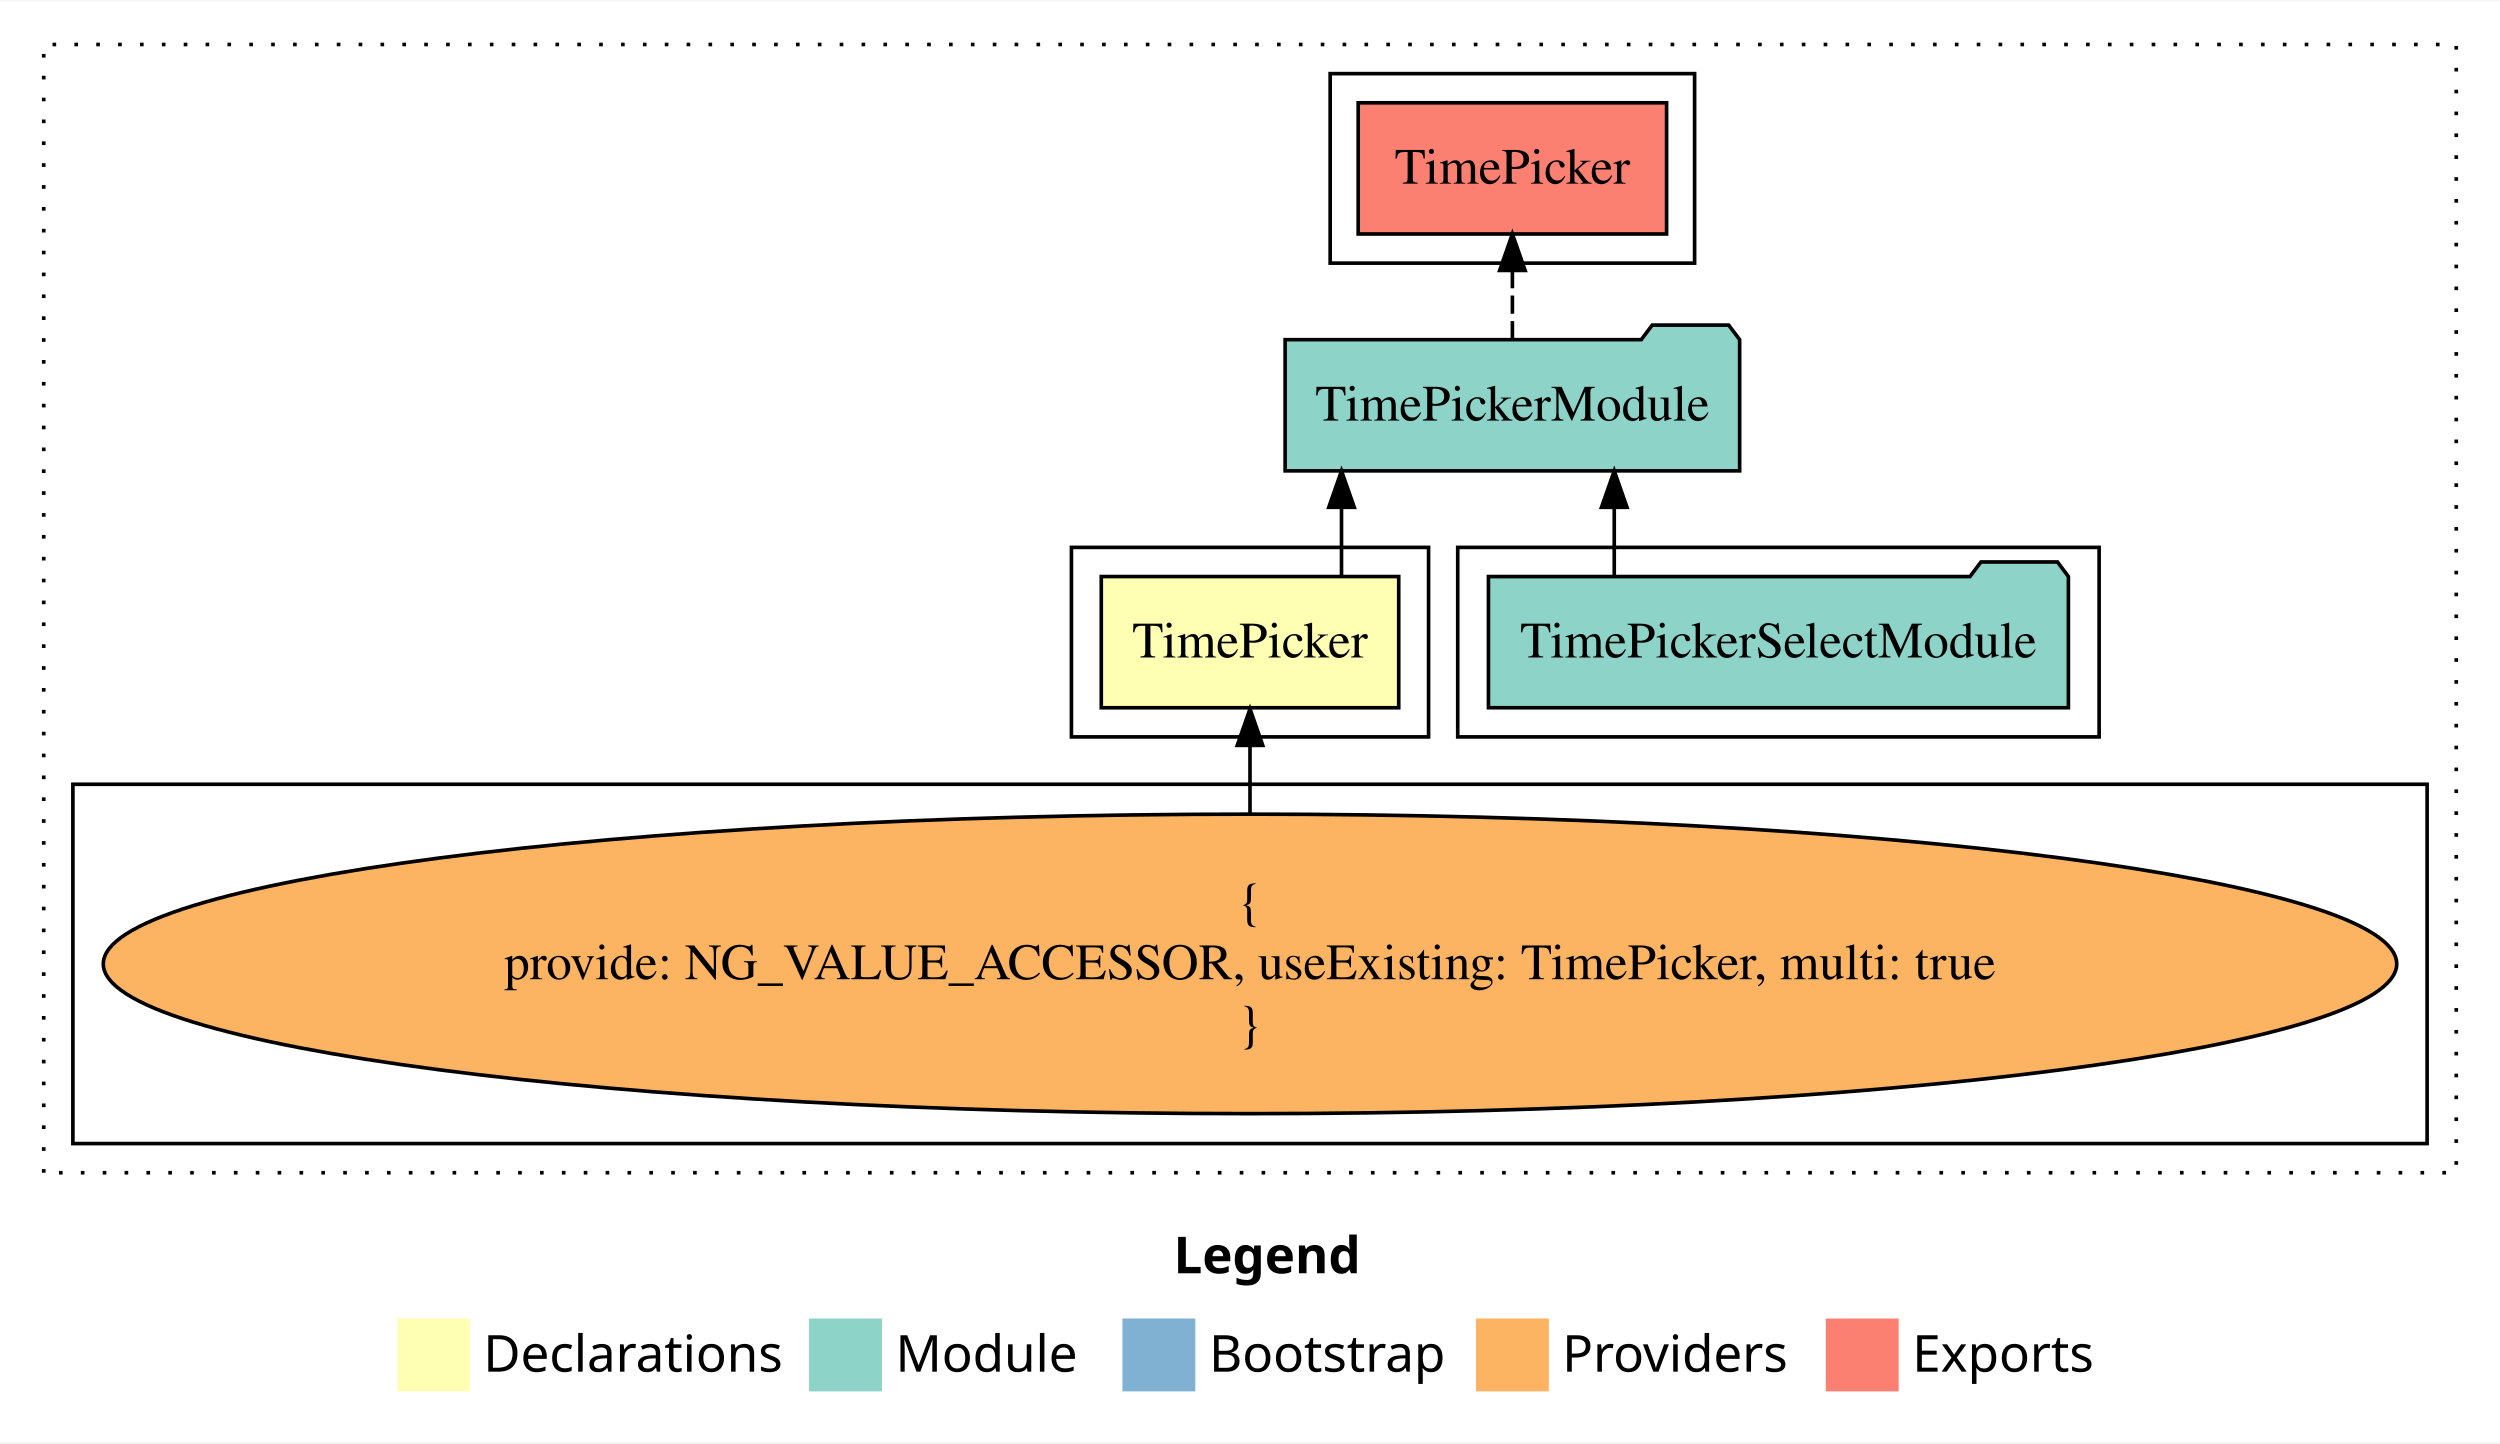
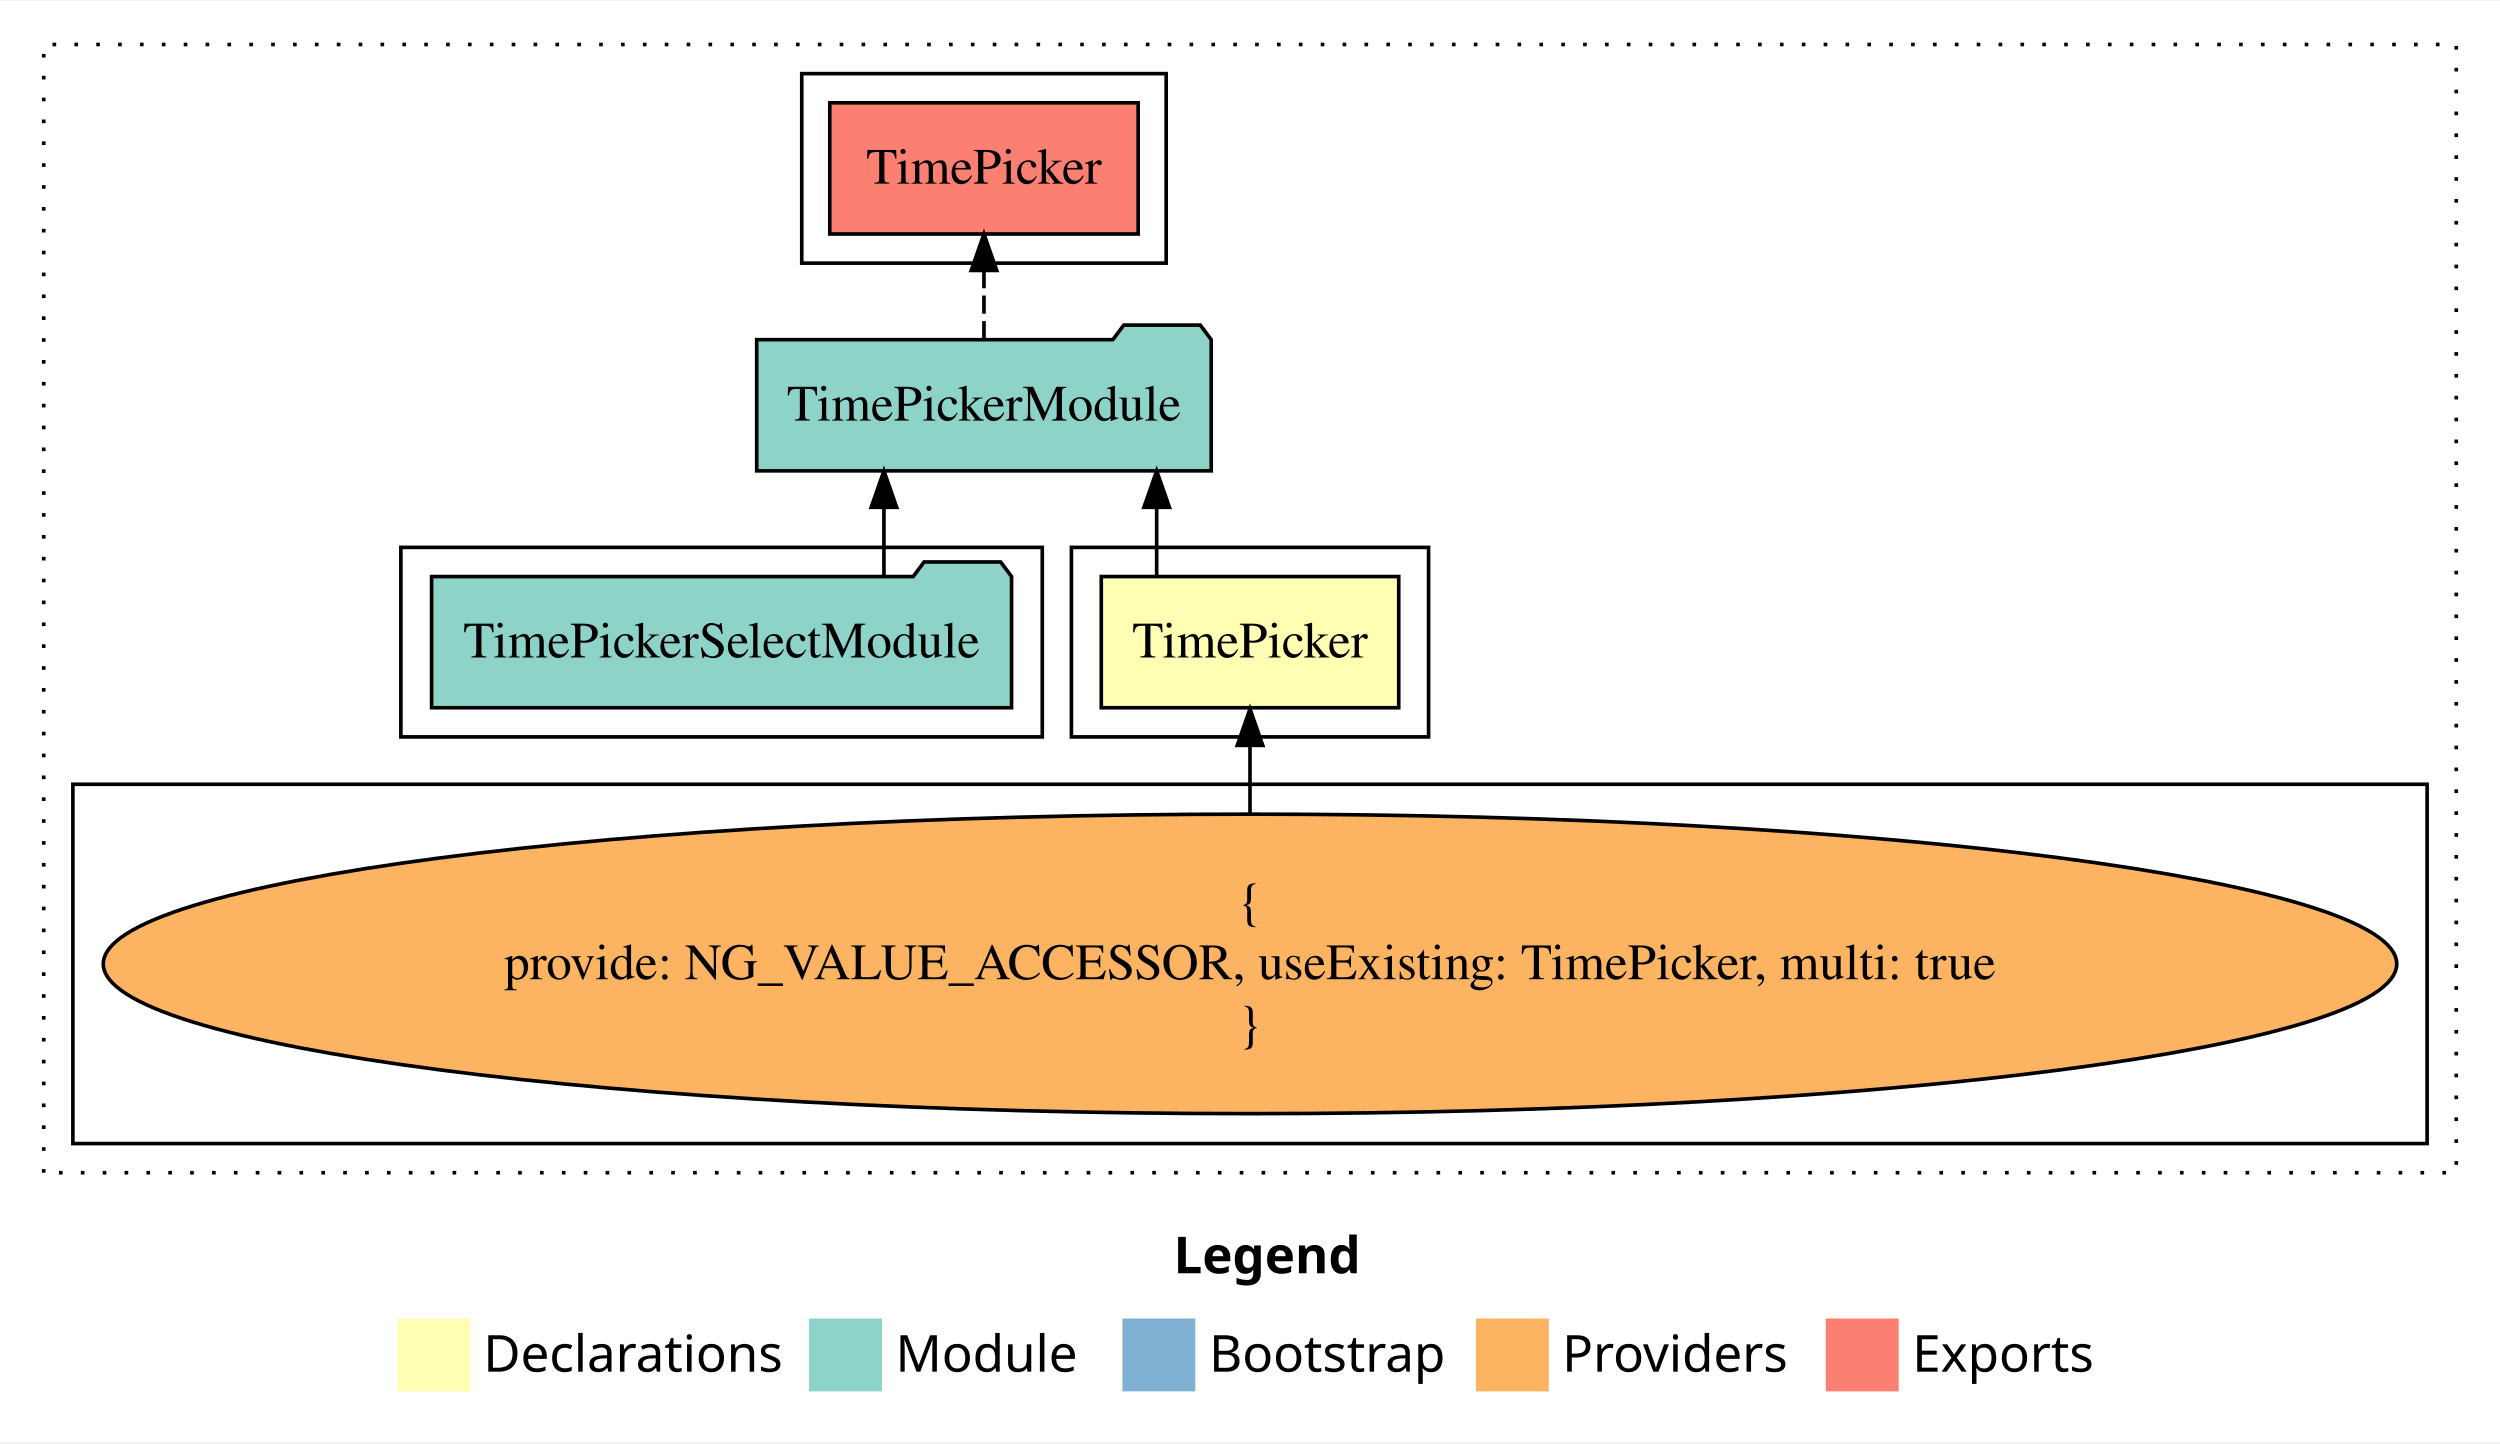
<svg xmlns="http://www.w3.org/2000/svg" width="686pt" height="396pt" viewBox="0.00 0.00 686.00 395.59">
  <g id="graph0" class="graph" transform="scale(1 1) rotate(0) translate(4 391.59)">
    <polygon fill="white" stroke="transparent" points="-4,4 -4,-391.59 682,-391.59 682,4 -4,4" />
    <text text-anchor="start" x="318.01" y="-42.4" font-family="Times-12" font-weight="bold" font-size="14.00">Legend</text>
    <polygon fill="#ffffb3" stroke="transparent" points="105,-10 105,-30 125,-30 125,-10 105,-10" />
    <text text-anchor="start" x="128.63" y="-15.4" font-family="Times-12" font-size="14.00">  Declarations</text>
    <polygon fill="#8dd3c7" stroke="transparent" points="218,-10 218,-30 238,-30 238,-10 218,-10" />
    <text text-anchor="start" x="241.73" y="-15.4" font-family="Times-12" font-size="14.00">  Module</text>
    <polygon fill="#80b1d3" stroke="transparent" points="304,-10 304,-30 324,-30 324,-10 304,-10" />
    <text text-anchor="start" x="327.78" y="-15.4" font-family="Times-12" font-size="14.00">  Bootstrap</text>
    <polygon fill="#fdb462" stroke="transparent" points="401,-10 401,-30 421,-30 421,-10 401,-10" />
    <text text-anchor="start" x="424.67" y="-15.4" font-family="Times-12" font-size="14.00">  Providers</text>
    <polygon fill="#fb8072" stroke="transparent" points="497,-10 497,-30 517,-30 517,-10 497,-10" />
    <text text-anchor="start" x="520.73" y="-15.4" font-family="Times-12" font-size="14.00">  Exports</text>
    <g id="clust1" class="cluster">
      <polygon fill="none" stroke="black" stroke-dasharray="1,5" points="8,-70 8,-379.59 670,-379.59 670,-70 8,-70" />
    </g>
    <g id="clust2" class="cluster">
      <polygon fill="none" stroke="black" points="290,-189.59 290,-241.59 388,-241.59 388,-189.59 290,-189.59" />
    </g>
-     <g id="clust4" class="cluster">
-       <polygon fill="none" stroke="black" points="396,-189.59 396,-241.59 572,-241.59 572,-189.59 396,-189.59" />
-     </g>
    <g id="clust3" class="cluster">
      <polygon fill="none" stroke="black" points="16,-78 16,-176.59 662,-176.59 662,-78 16,-78" />
    </g>
+     <g id="clust4" class="cluster">
+       <polygon fill="none" stroke="black" points="106,-189.59 106,-241.59 282,-241.59 282,-189.59 106,-189.59" />
+     </g>
    <g id="clust5" class="cluster">
-       <polygon fill="none" stroke="black" points="361,-319.59 361,-371.59 461,-371.59 461,-319.59 361,-319.59" />
+       <polygon fill="none" stroke="black" points="216,-319.59 216,-371.59 316,-371.59 316,-319.59 216,-319.59" />
    </g>
    <g id="node1" class="node">
      <polygon fill="#ffffb3" stroke="black" points="379.81,-233.59 298.19,-233.59 298.19,-197.59 379.81,-197.59 379.81,-233.59" />
      <text text-anchor="middle" x="339" y="-211.39" font-family="Times,serif" font-size="14.00">TimePicker</text>
    </g>
    <g id="node2" class="node">
-       <polygon fill="#8dd3c7" stroke="black" points="473.36,-298.59 470.36,-302.59 449.36,-302.59 446.36,-298.59 348.64,-298.59 348.64,-262.59 473.36,-262.59 473.36,-298.59" />
-       <text text-anchor="middle" x="411" y="-276.39" font-family="Times,serif" font-size="14.00">TimePickerModule</text>
+       <polygon fill="#8dd3c7" stroke="black" points="328.36,-298.59 325.36,-302.59 304.36,-302.59 301.36,-298.59 203.64,-298.59 203.64,-262.59 328.36,-262.59 328.36,-298.59" />
+       <text text-anchor="middle" x="266" y="-276.39" font-family="Times,serif" font-size="14.00">TimePickerModule</text>
    </g>
    <g id="edge1" class="edge">
-       <path fill="none" stroke="black" d="M364.11,-233.7C364.11,-233.7 364.11,-252.58 364.11,-252.58" />
-       <polygon fill="black" stroke="black" points="360.61,-252.58 364.11,-262.58 367.61,-252.58 360.61,-252.58" />
+       <path fill="none" stroke="black" d="M313.39,-233.7C313.39,-233.7 313.39,-252.58 313.39,-252.58" />
+       <polygon fill="black" stroke="black" points="309.89,-252.58 313.39,-262.58 316.89,-252.58 309.89,-252.58" />
    </g>
    <g id="node5" class="node">
-       <polygon fill="#fb8072" stroke="black" points="453.31,-363.59 368.69,-363.59 368.69,-327.59 453.31,-327.59 453.31,-363.59" />
-       <text text-anchor="middle" x="411" y="-341.39" font-family="Times,serif" font-size="14.00">TimePicker </text>
+       <polygon fill="#fb8072" stroke="black" points="308.31,-363.59 223.69,-363.59 223.69,-327.59 308.31,-327.59 308.31,-363.59" />
+       <text text-anchor="middle" x="266" y="-341.39" font-family="Times,serif" font-size="14.00">TimePicker </text>
    </g>
    <g id="edge4" class="edge">
-       <path fill="none" stroke="black" stroke-dasharray="5,2" d="M411,-298.7C411,-298.7 411,-317.58 411,-317.58" />
-       <polygon fill="black" stroke="black" points="407.5,-317.58 411,-327.58 414.5,-317.58 407.5,-317.58" />
+       <path fill="none" stroke="black" stroke-dasharray="5,2" d="M266,-298.7C266,-298.7 266,-317.58 266,-317.58" />
+       <polygon fill="black" stroke="black" points="262.5,-317.58 266,-327.58 269.5,-317.58 262.5,-317.58" />
    </g>
    <g id="node3" class="node">
      <ellipse fill="#fdb462" stroke="black" cx="339" cy="-127.3" rx="314.66" ry="41.09" />
      <text text-anchor="middle" x="339" y="-139.9" font-family="Times,serif" font-size="14.00">{</text>
      <text text-anchor="middle" x="339" y="-123.1" font-family="Times,serif" font-size="14.00">    provide: NG_VALUE_ACCESSOR, useExisting: TimePicker, multi: true</text>
      <text text-anchor="middle" x="339" y="-106.3" font-family="Times,serif" font-size="14.00">}</text>
    </g>
    <g id="edge2" class="edge">
      <path fill="none" stroke="black" d="M339,-168.6C339,-168.6 339,-187.26 339,-187.26" />
      <polygon fill="black" stroke="black" points="335.5,-187.26 339,-197.26 342.5,-187.26 335.5,-187.26" />
    </g>
    <g id="node4" class="node">
-       <polygon fill="#8dd3c7" stroke="black" points="563.57,-233.59 560.57,-237.59 539.57,-237.59 536.57,-233.59 404.43,-233.59 404.43,-197.59 563.57,-197.59 563.57,-233.59" />
-       <text text-anchor="middle" x="484" y="-211.39" font-family="Times,serif" font-size="14.00">TimePickerSelectModule</text>
+       <polygon fill="#8dd3c7" stroke="black" points="273.57,-233.59 270.57,-237.59 249.57,-237.59 246.57,-233.59 114.43,-233.59 114.43,-197.59 273.57,-197.59 273.57,-233.59" />
+       <text text-anchor="middle" x="194" y="-211.39" font-family="Times,serif" font-size="14.00">TimePickerSelectModule</text>
    </g>
    <g id="edge3" class="edge">
-       <path fill="none" stroke="black" d="M438.95,-233.7C438.95,-233.7 438.95,-252.58 438.95,-252.58" />
-       <polygon fill="black" stroke="black" points="435.45,-252.58 438.95,-262.58 442.45,-252.58 435.45,-252.58" />
+       <path fill="none" stroke="black" d="M238.55,-233.7C238.55,-233.7 238.55,-252.58 238.55,-252.58" />
+       <polygon fill="black" stroke="black" points="235.05,-252.58 238.55,-262.58 242.05,-252.58 235.05,-252.58" />
    </g>
  </g>
</svg>
